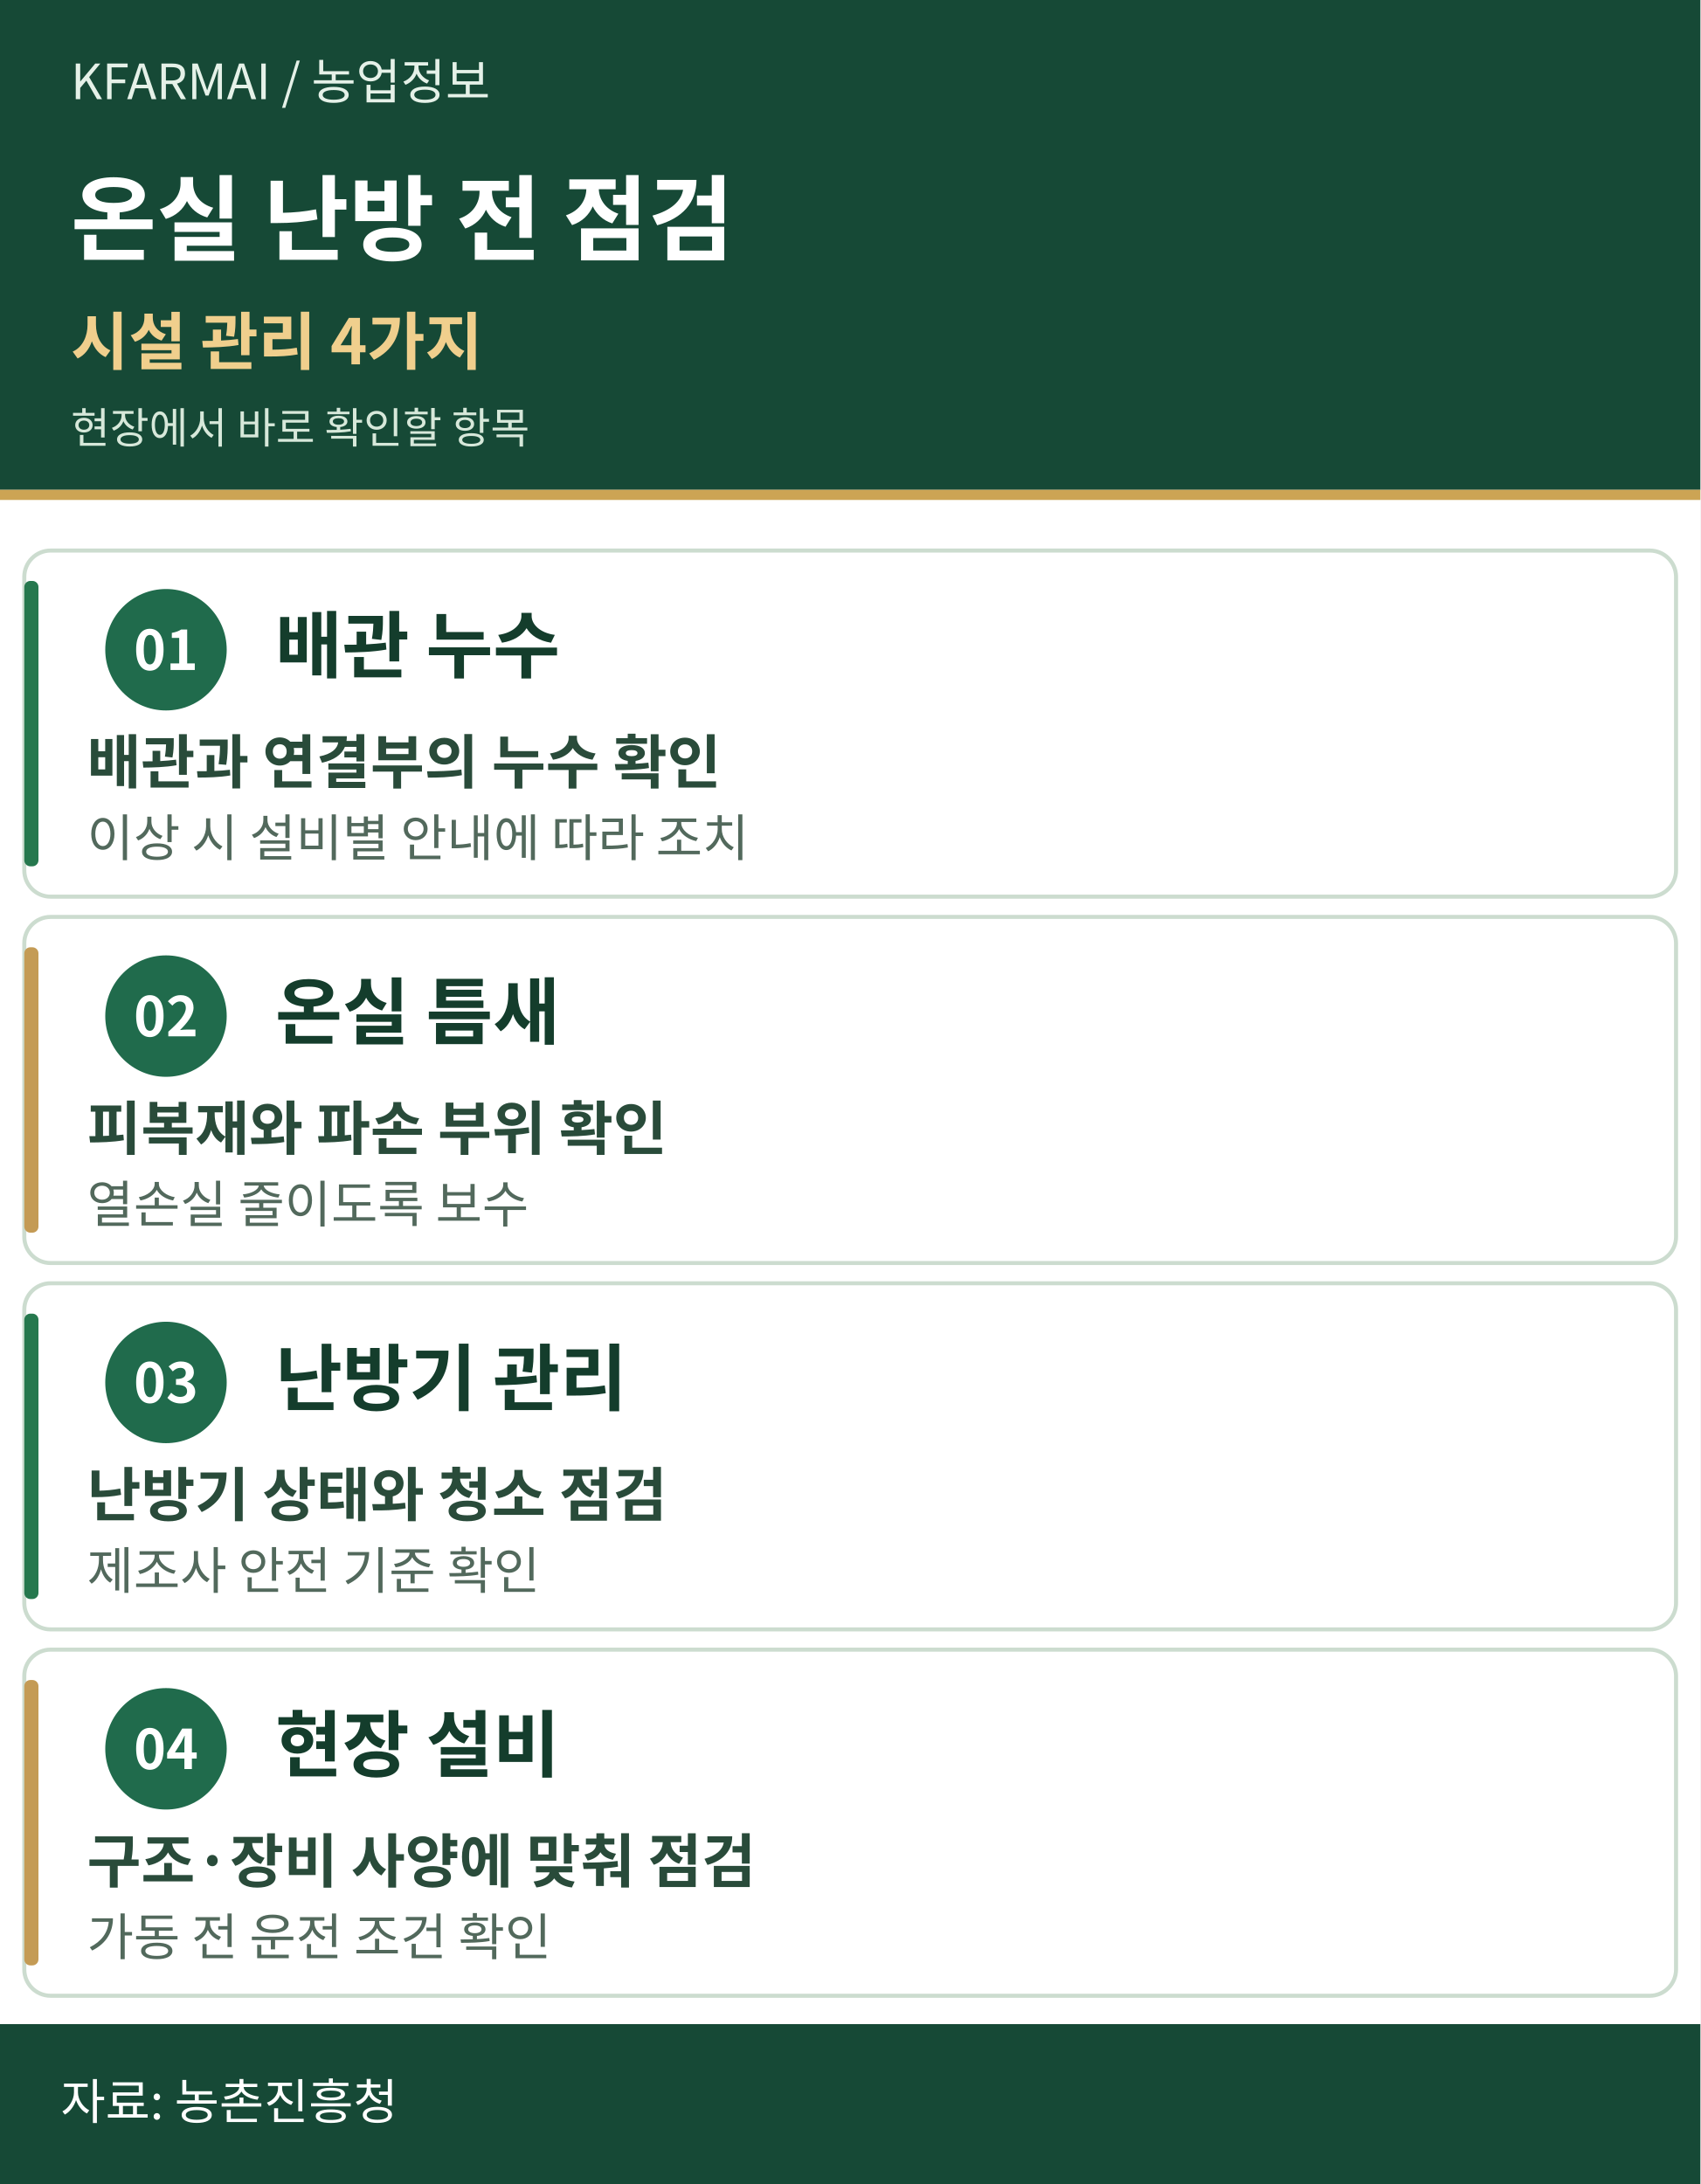
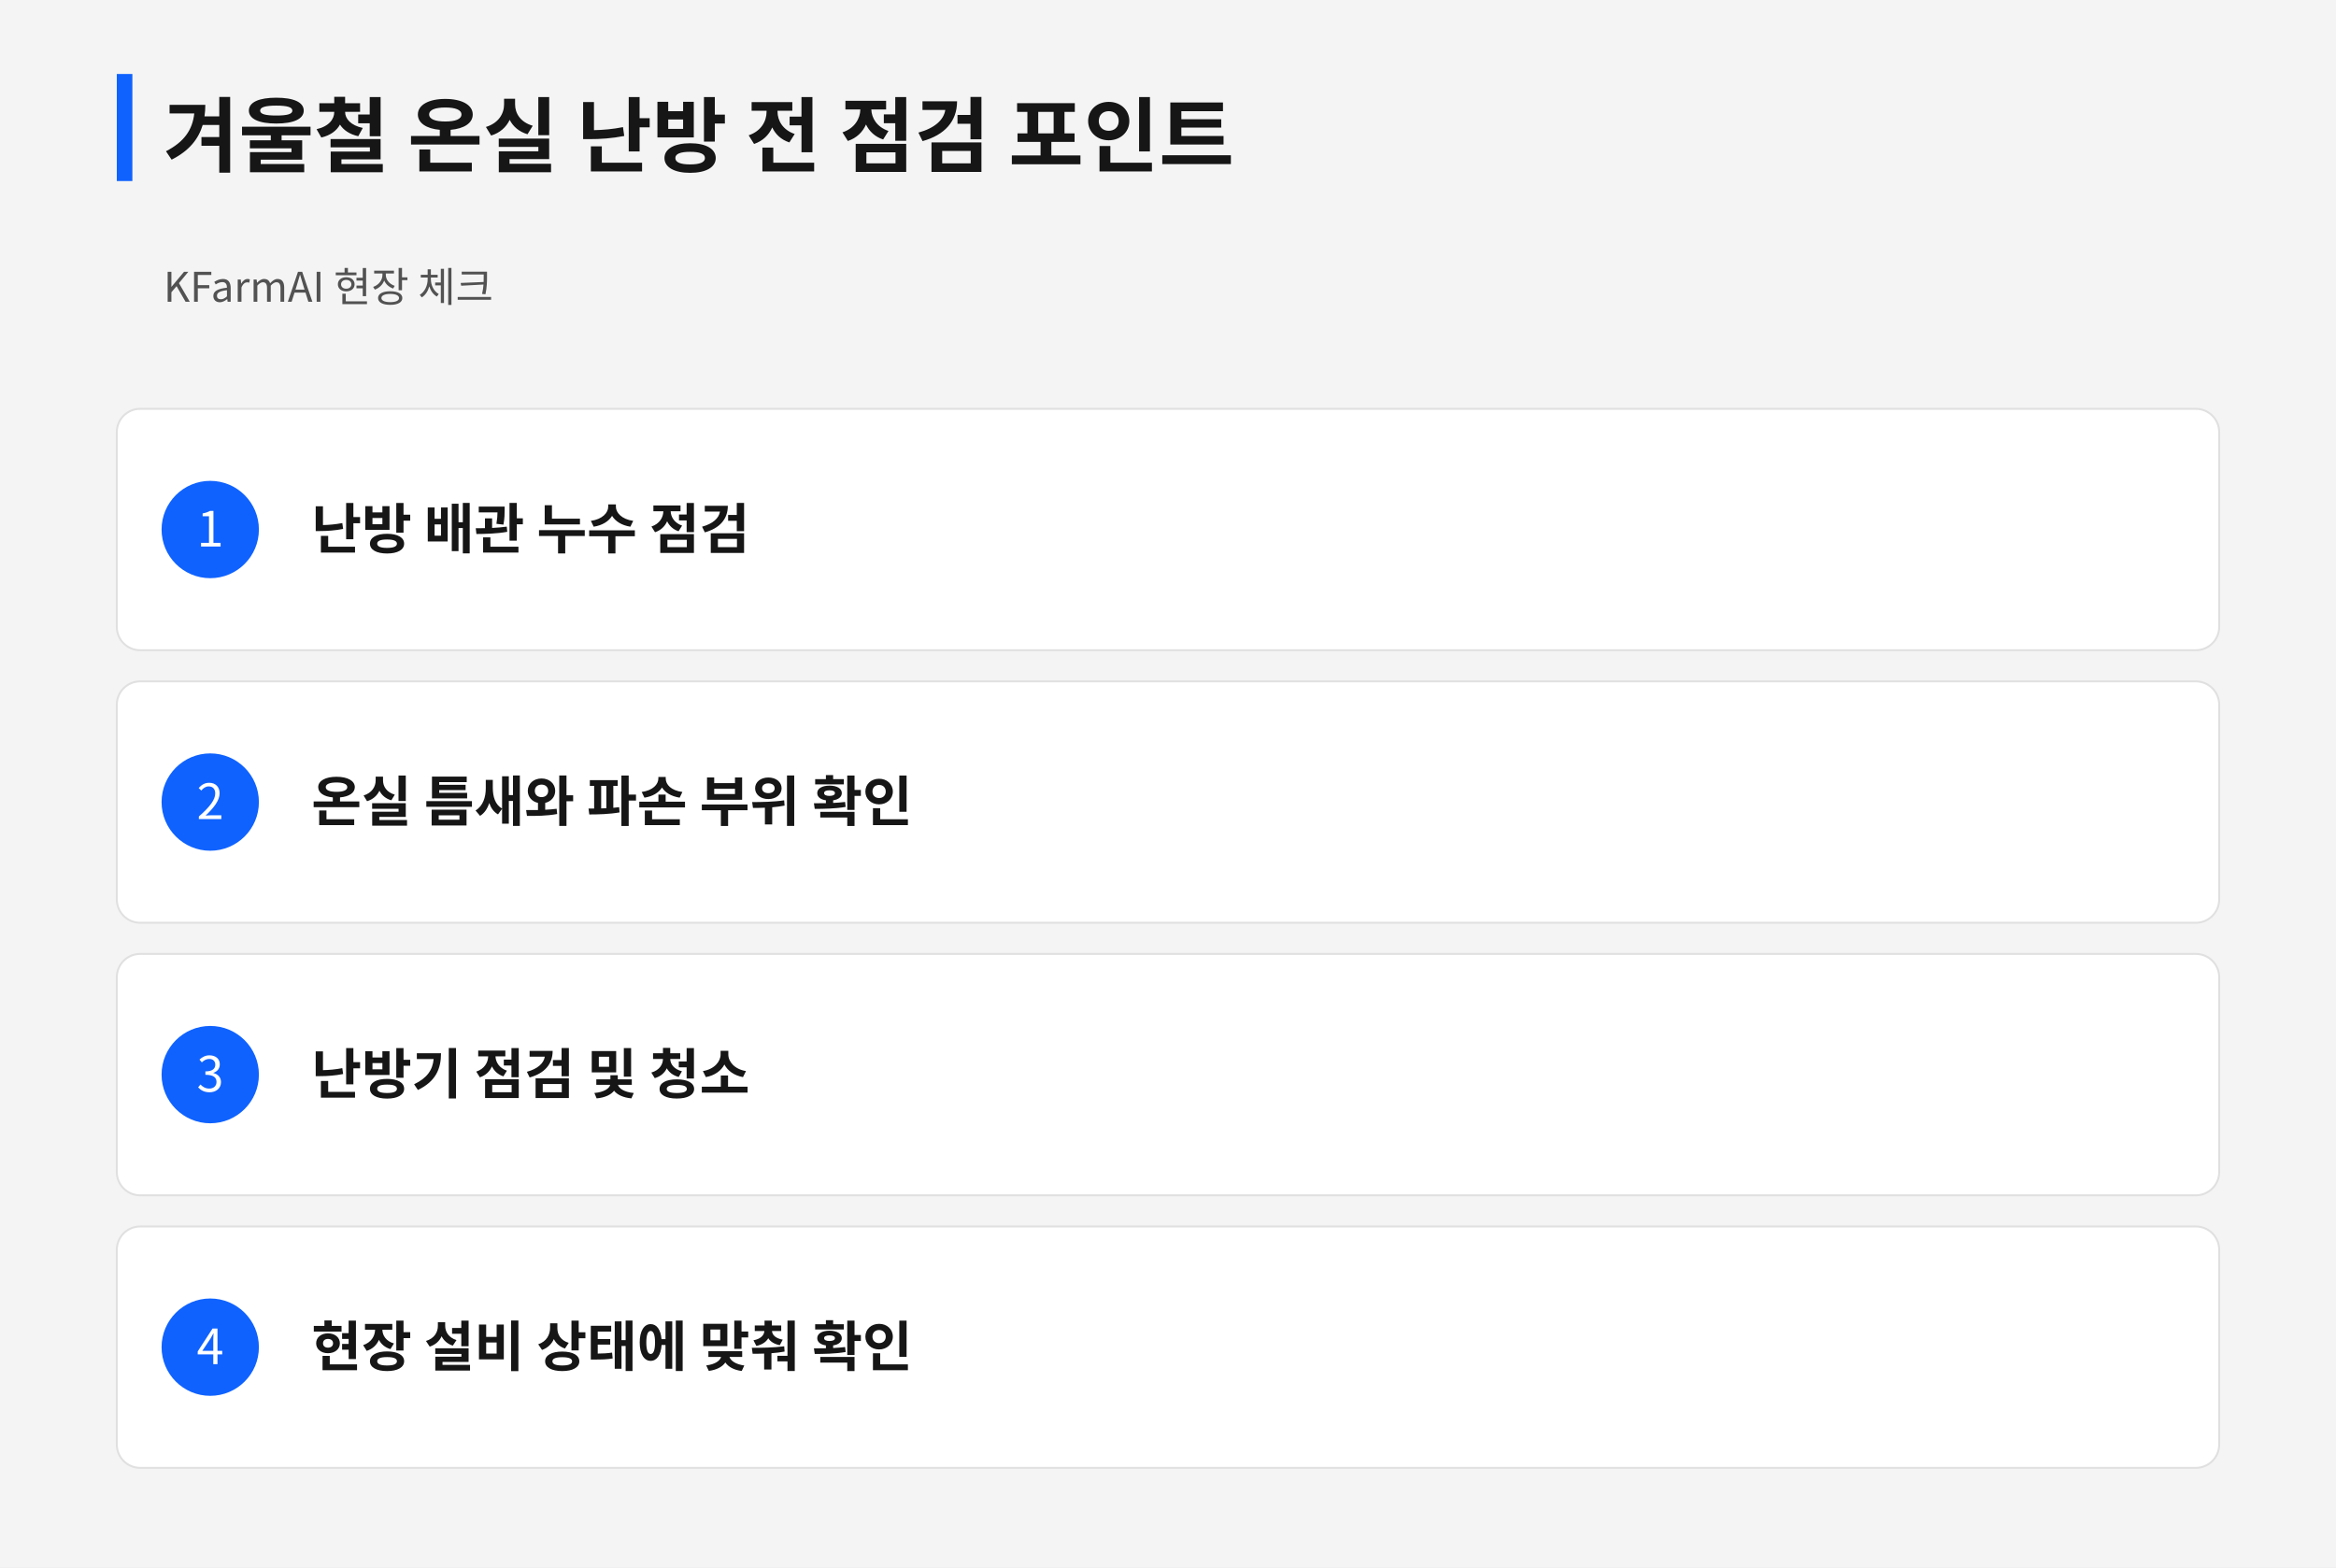
- <svg xmlns="http://www.w3.org/2000/svg" width="840" height="1079" viewBox="0 0 840 1079" role="img" aria-labelledby="t d">
-   <rect width="840" height="1079" fill="#FFFFFF" />
-   <rect x="0" y="0" width="840" height="242" fill="#164936" />
-   <rect x="0" y="242" width="840" height="5" fill="#CCA454" />
-   <text x="35" y="49" font-family="Malgun Gothic,Noto Sans CJK KR,Apple SD Gothic Neo,sans-serif" font-size="24" fill="#E5F1E8">KFARMAI / 농업정보</text>
-   <text x="35" y="125" font-family="Malgun Gothic,Noto Sans CJK KR,Apple SD Gothic Neo,sans-serif" font-size="46" font-weight="800" fill="#FFFFFF">온실 난방 전 점검</text>
-   <text x="35" y="180" font-family="Malgun Gothic,Noto Sans CJK KR,Apple SD Gothic Neo,sans-serif" font-size="31" font-weight="750" fill="#F0CF8D">시설 관리 4가지</text>
-   <text x="35" y="219" font-family="Malgun Gothic,Noto Sans CJK KR,Apple SD Gothic Neo,sans-serif" font-size="21" fill="#D7E8DA">현장에서 바로 확인할 항목</text>
-   <g data-check="1">
-     <rect x="12" y="272" width="816" height="171" rx="13" fill="#FFFFFF" stroke="#CCDCCF" stroke-width="2" />
-     <rect x="12" y="287" width="7" height="141" rx="3" fill="#26784E" />
-     <circle cx="82" cy="321" r="30" fill="#206B4C" />
-     <text x="82" y="331" text-anchor="middle" font-family="Malgun Gothic,Noto Sans CJK KR,Apple SD Gothic Neo,sans-serif" font-size="27" font-weight="750" fill="#FFFFFF">01</text>
-     <text x="136" y="332" font-family="Malgun Gothic,Noto Sans CJK KR,Apple SD Gothic Neo,sans-serif" font-size="36" font-weight="750" fill="#143D2C">배관 누수</text>
-     <text x="43" y="387" font-family="Malgun Gothic,Noto Sans CJK KR,Apple SD Gothic Neo,sans-serif" font-size="29" font-weight="600" fill="#294B3A">배관과 연결부의 누수 확인</text>
-     <text x="43" y="423" font-family="Malgun Gothic,Noto Sans CJK KR,Apple SD Gothic Neo,sans-serif" font-size="25" fill="#52695C">이상 시 설비별 안내에 따라 조치</text>
-   </g>
-   <g data-check="2">
-     <rect x="12" y="453" width="816" height="171" rx="13" fill="#FFFFFF" stroke="#CCDCCF" stroke-width="2" />
-     <rect x="12" y="468" width="7" height="141" rx="3" fill="#C49B55" />
-     <circle cx="82" cy="502" r="30" fill="#206B4C" />
-     <text x="82" y="512" text-anchor="middle" font-family="Malgun Gothic,Noto Sans CJK KR,Apple SD Gothic Neo,sans-serif" font-size="27" font-weight="750" fill="#FFFFFF">02</text>
-     <text x="136" y="513" font-family="Malgun Gothic,Noto Sans CJK KR,Apple SD Gothic Neo,sans-serif" font-size="36" font-weight="750" fill="#143D2C">온실 틈새</text>
-     <text x="43" y="568" font-family="Malgun Gothic,Noto Sans CJK KR,Apple SD Gothic Neo,sans-serif" font-size="29" font-weight="600" fill="#294B3A">피복재와 파손 부위 확인</text>
-     <text x="43" y="604" font-family="Malgun Gothic,Noto Sans CJK KR,Apple SD Gothic Neo,sans-serif" font-size="25" fill="#52695C">열손실 줄이도록 보수</text>
-   </g>
-   <g data-check="3">
-     <rect x="12" y="634" width="816" height="171" rx="13" fill="#FFFFFF" stroke="#CCDCCF" stroke-width="2" />
-     <rect x="12" y="649" width="7" height="141" rx="3" fill="#26784E" />
-     <circle cx="82" cy="683" r="30" fill="#206B4C" />
-     <text x="82" y="693" text-anchor="middle" font-family="Malgun Gothic,Noto Sans CJK KR,Apple SD Gothic Neo,sans-serif" font-size="27" font-weight="750" fill="#FFFFFF">03</text>
-     <text x="136" y="694" font-family="Malgun Gothic,Noto Sans CJK KR,Apple SD Gothic Neo,sans-serif" font-size="36" font-weight="750" fill="#143D2C">난방기 관리</text>
-     <text x="43" y="749" font-family="Malgun Gothic,Noto Sans CJK KR,Apple SD Gothic Neo,sans-serif" font-size="29" font-weight="600" fill="#294B3A">난방기 상태와 청소 점검</text>
-     <text x="43" y="785" font-family="Malgun Gothic,Noto Sans CJK KR,Apple SD Gothic Neo,sans-serif" font-size="25" fill="#52695C">제조사 안전 기준 확인</text>
-   </g>
-   <g data-check="4">
-     <rect x="12" y="815" width="816" height="171" rx="13" fill="#FFFFFF" stroke="#CCDCCF" stroke-width="2" />
-     <rect x="12" y="830" width="7" height="141" rx="3" fill="#C49B55" />
-     <circle cx="82" cy="864" r="30" fill="#206B4C" />
-     <text x="82" y="874" text-anchor="middle" font-family="Malgun Gothic,Noto Sans CJK KR,Apple SD Gothic Neo,sans-serif" font-size="27" font-weight="750" fill="#FFFFFF">04</text>
-     <text x="136" y="875" font-family="Malgun Gothic,Noto Sans CJK KR,Apple SD Gothic Neo,sans-serif" font-size="36" font-weight="750" fill="#143D2C">현장 설비</text>
-     <text x="43" y="930" font-family="Malgun Gothic,Noto Sans CJK KR,Apple SD Gothic Neo,sans-serif" font-size="29" font-weight="600" fill="#294B3A">구조·장비 사양에 맞춰 점검</text>
-     <text x="43" y="966" font-family="Malgun Gothic,Noto Sans CJK KR,Apple SD Gothic Neo,sans-serif" font-size="25" fill="#52695C">가동 전 운전 조건 확인</text>
-   </g>
-   <rect x="0" y="1000" width="840" height="79" fill="#164936" />
-   <text x="30" y="1047" font-family="Malgun Gothic,Noto Sans CJK KR,Apple SD Gothic Neo,sans-serif" font-size="24" fill="#FFFFFF">자료: 농촌진흥청</text>
+ <svg xmlns="http://www.w3.org/2000/svg" width="1200" height="805" viewBox="0 0 1200 805">
+   <rect width="1200" height="805" fill="#f4f4f4" />
+   <rect x="60" y="38" width="8" height="55" fill="#0f62fe" />
+   <text x="84" y="85" font-size="42" font-weight="700" font-family="Noto Sans CJK KR,Noto Sans KR,sans-serif" fill="#161616">겨울철 온실 난방 전 점검 포인트</text>
+   <text x="84" y="155" font-size="21" font-family="Noto Sans CJK KR,Noto Sans KR,sans-serif" fill="#525252">KFarmAI 현장 체크</text>
+   <rect x="60" y="210" width="1080" height="124" rx="12" fill="#ffffff" stroke="#e0e0e0" />
+   <circle cx="108" cy="272" r="25" fill="#0f62fe" />
+   <text x="108" y="272" text-anchor="middle" dominant-baseline="middle" font-size="25" font-family="Noto Sans CJK KR,Noto Sans KR,sans-serif" fill="#ffffff">1</text>
+   <text x="160" y="272" dominant-baseline="middle" font-size="28" font-weight="700" font-family="Noto Sans CJK KR,Noto Sans KR,sans-serif" fill="#161616">난방 배관 누수 점검</text>
+   <rect x="60" y="350" width="1080" height="124" rx="12" fill="#ffffff" stroke="#e0e0e0" />
+   <circle cx="108" cy="412" r="25" fill="#0f62fe" />
+   <text x="108" y="412" text-anchor="middle" dominant-baseline="middle" font-size="25" font-family="Noto Sans CJK KR,Noto Sans KR,sans-serif" fill="#ffffff">2</text>
+   <text x="160" y="412" dominant-baseline="middle" font-size="28" font-weight="700" font-family="Noto Sans CJK KR,Noto Sans KR,sans-serif" fill="#161616">온실 틈새와 파손 부위 확인</text>
+   <rect x="60" y="490" width="1080" height="124" rx="12" fill="#ffffff" stroke="#e0e0e0" />
+   <circle cx="108" cy="552" r="25" fill="#0f62fe" />
+   <text x="108" y="552" text-anchor="middle" dominant-baseline="middle" font-size="25" font-family="Noto Sans CJK KR,Noto Sans KR,sans-serif" fill="#ffffff">3</text>
+   <text x="160" y="552" dominant-baseline="middle" font-size="28" font-weight="700" font-family="Noto Sans CJK KR,Noto Sans KR,sans-serif" fill="#161616">난방기 점검 및 청소</text>
+   <rect x="60" y="630" width="1080" height="124" rx="12" fill="#ffffff" stroke="#e0e0e0" />
+   <circle cx="108" cy="692" r="25" fill="#0f62fe" />
+   <text x="108" y="692" text-anchor="middle" dominant-baseline="middle" font-size="25" font-family="Noto Sans CJK KR,Noto Sans KR,sans-serif" fill="#ffffff">4</text>
+   <text x="160" y="692" dominant-baseline="middle" font-size="28" font-weight="700" font-family="Noto Sans CJK KR,Noto Sans KR,sans-serif" fill="#161616">현장 설비 상태에 맞춰 확인</text>
</svg>
